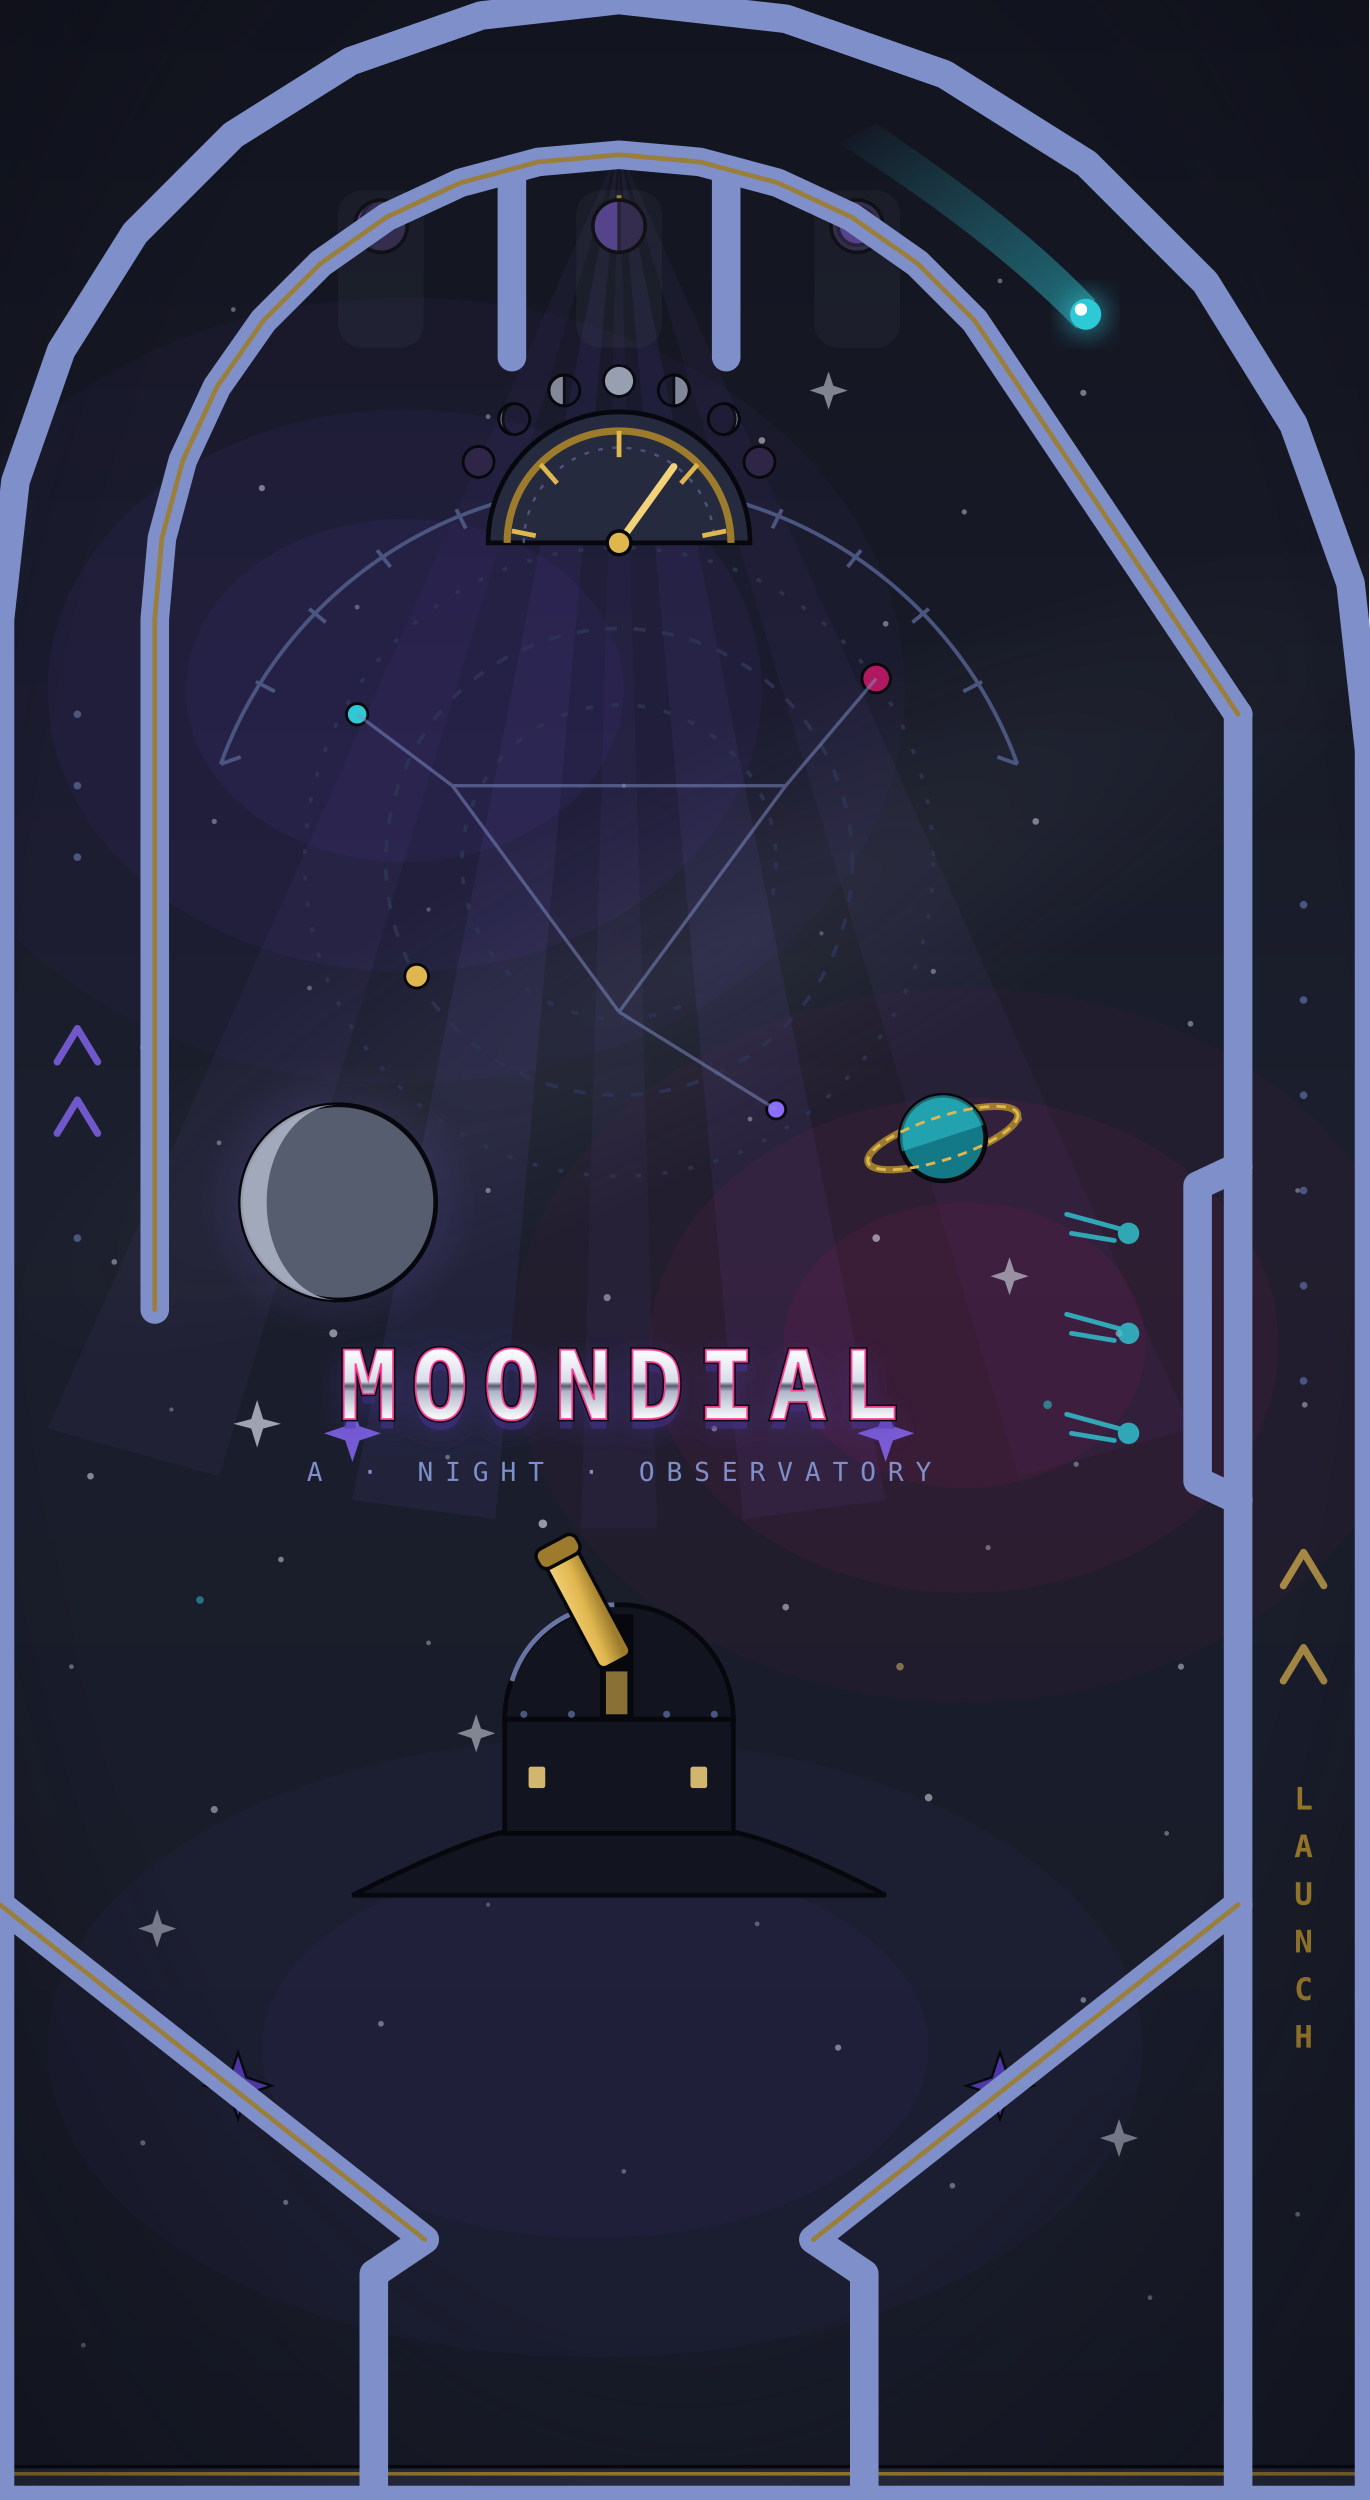
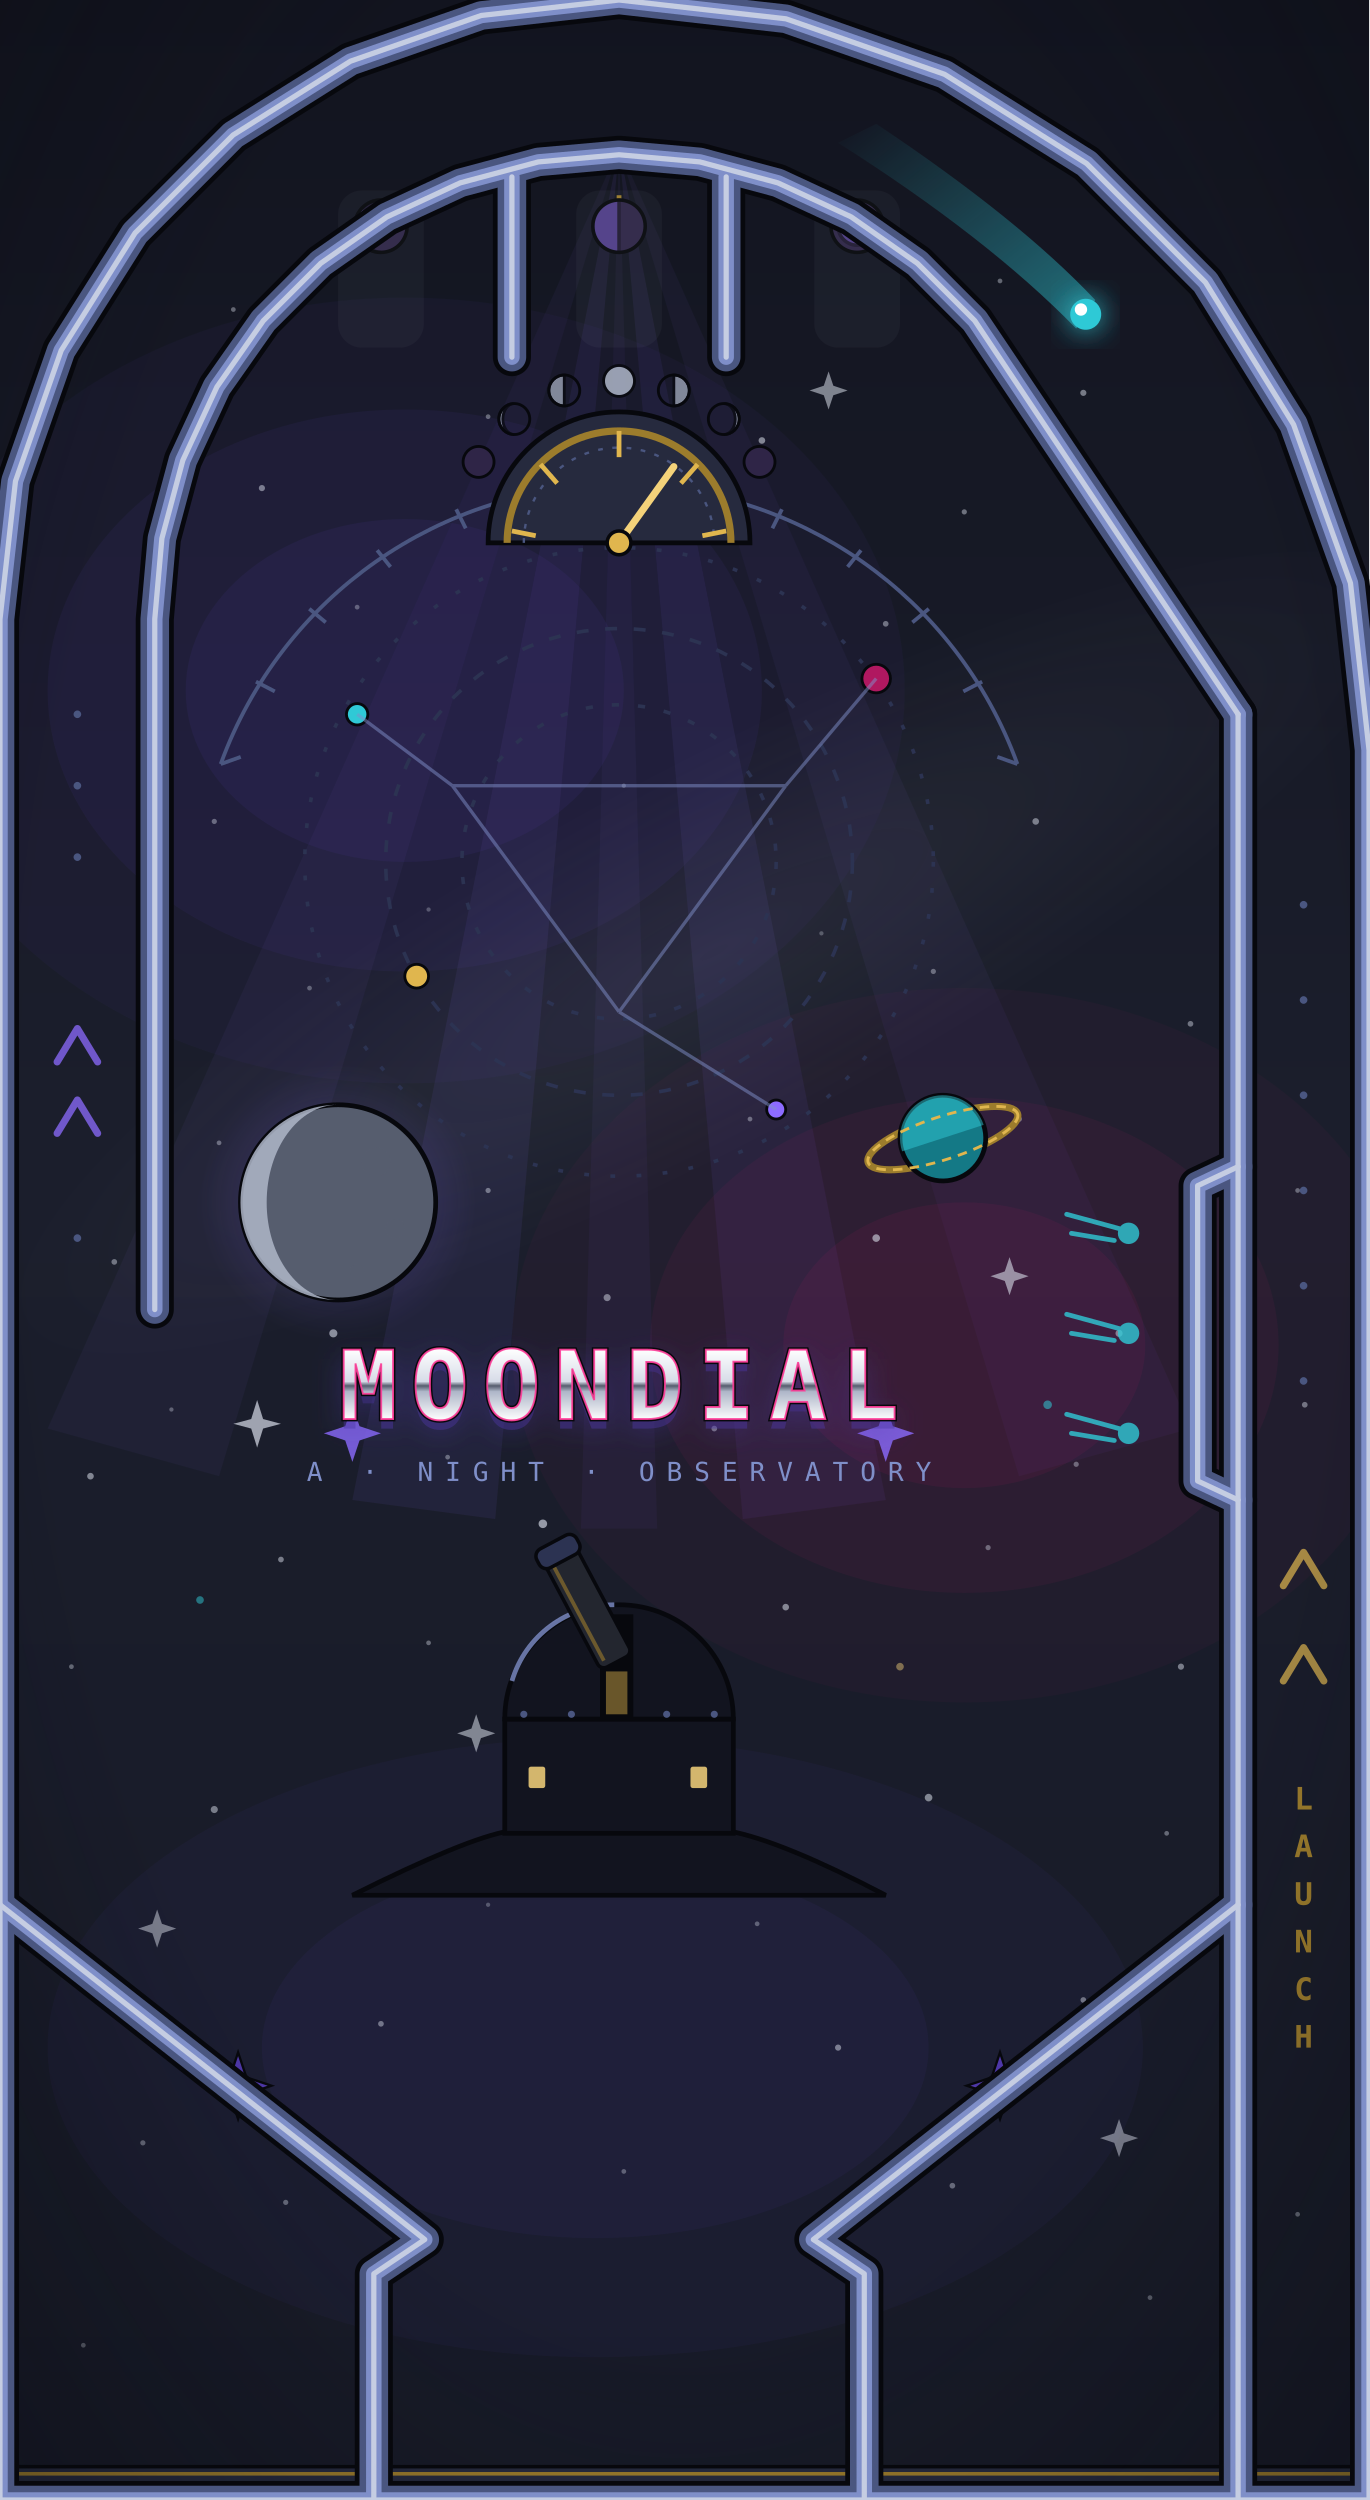
<svg xmlns="http://www.w3.org/2000/svg" viewBox="0 0 575 1050" width="575" height="1050">
  <defs>
    <linearGradient id="fieldGrad" x1="0" y1="0" x2="0" y2="1">
      <stop offset="0" stop-color="#12141f" />
      <stop offset="0.45" stop-color="#1b1e2c" />
      <stop offset="1" stop-color="#171a27" />
    </linearGradient>
    <radialGradient id="vignette" cx="0.5" cy="0.45" r="0.8">
      <stop offset="0.6" stop-color="#07080d" stop-opacity="0" />
      <stop offset="1" stop-color="#07080d" stop-opacity="0.42" />
    </radialGradient>
    <linearGradient id="chromeText" x1="0" y1="0" x2="0" y2="1">
      <stop offset="0" stop-color="#ffffff" />
      <stop offset="0.46" stop-color="#d7dce8" />
      <stop offset="0.52" stop-color="#565d6e" />
      <stop offset="0.60" stop-color="#aeb6c8" />
      <stop offset="1" stop-color="#ffffff" />
    </linearGradient>
    <linearGradient id="brassBar" x1="0" y1="0" x2="1" y2="0.4">
      <stop offset="0" stop-color="#f4d27a" />
      <stop offset="0.55" stop-color="#e0b64e" />
      <stop offset="1" stop-color="#9c7c2c" />
    </linearGradient>
    <radialGradient id="milky" cx="0.5" cy="0.5" r="0.5">
      <stop offset="0" stop-color="#d7dce8" stop-opacity="0.07" />
      <stop offset="1" stop-color="#d7dce8" stop-opacity="0" />
    </radialGradient>
    <radialGradient id="moonGlow" cx="0.5" cy="0.5" r="0.5">
      <stop offset="0" stop-color="#8c6bff" stop-opacity="0.28" />
      <stop offset="1" stop-color="#8c6bff" stop-opacity="0" />
    </radialGradient>
    <linearGradient id="cometTail" x1="1" y1="1" x2="0" y2="0">
      <stop offset="0" stop-color="#2fc9d6" stop-opacity="0.5" />
      <stop offset="1" stop-color="#2fc9d6" stop-opacity="0" />
    </linearGradient>
    <filter id="glowSoft" x="-60%" y="-60%" width="220%" height="220%">
      <feGaussianBlur stdDeviation="6" result="b" />
      <feMerge>
        <feMergeNode in="b" />
        <feMergeNode in="SourceGraphic" />
      </feMerge>
    </filter>
  </defs>
  <g id="art-field">
    <rect x="0" y="0" width="575" height="1050" fill="url(#fieldGrad)" />
    <g fill="#8c6bff">
      <polygon points="260,62 20,600 92,620" opacity="0.05" />
      <polygon points="260,62 148,630 208,638" opacity="0.075" />
      <polygon points="260,62 244,642 276,642" opacity="0.05" />
      <polygon points="260,62 312,638 372,630" opacity="0.075" />
      <polygon points="260,62 428,620 500,600" opacity="0.05" />
    </g>
    <g>
      <ellipse cx="170" cy="290" rx="210" ry="165" fill="#4e37a8" opacity="0.06" />
      <ellipse cx="170" cy="290" rx="150" ry="118" fill="#4e37a8" opacity="0.09" />
      <ellipse cx="170" cy="290" rx="92" ry="72" fill="#4e37a8" opacity="0.11" />
      <ellipse cx="405" cy="565" rx="190" ry="150" fill="#b01860" opacity="0.05" />
      <ellipse cx="405" cy="565" rx="132" ry="104" fill="#b01860" opacity="0.08" />
      <ellipse cx="405" cy="565" rx="76" ry="60" fill="#b01860" opacity="0.10" />
      <ellipse cx="250" cy="860" rx="230" ry="130" fill="#4e37a8" opacity="0.07" />
      <ellipse cx="250" cy="860" rx="140" ry="80" fill="#4e37a8" opacity="0.08" />
    </g>
    <ellipse cx="300" cy="400" rx="340" ry="80" fill="url(#milky)" transform="rotate(-28 300 400)" />
    <g fill="#d7dce8">
      <circle cx="38" cy="620" r="1.4" opacity="0.55" />
      <circle cx="92" cy="480" r="1.0" opacity="0.4" />
      <circle cx="140" cy="560" r="1.7" opacity="0.6" />
      <circle cx="205" cy="500" r="1.1" opacity="0.45" />
      <circle cx="255" cy="545" r="1.5" opacity="0.5" />
      <circle cx="315" cy="470" r="1.0" opacity="0.4" />
      <circle cx="368" cy="520" r="1.6" opacity="0.6" />
      <circle cx="428" cy="470" r="1.2" opacity="0.45" />
      <circle cx="470" cy="560" r="1.5" opacity="0.5" />
      <circle cx="118" cy="655" r="1.2" opacity="0.5" />
      <circle cx="180" cy="690" r="1.0" opacity="0.4" />
      <circle cx="330" cy="675" r="1.4" opacity="0.55" />
      <circle cx="415" cy="650" r="1.1" opacity="0.4" />
      <circle cx="90" cy="760" r="1.5" opacity="0.5" />
      <circle cx="240" cy="756" r="1.1" opacity="0.4" />
      <circle cx="390" cy="755" r="1.6" opacity="0.55" />
      <circle cx="160" cy="850" r="1.2" opacity="0.45" />
      <circle cx="352" cy="860" r="1.3" opacity="0.5" />
      <circle cx="262" cy="912" r="1.0" opacity="0.35" />
      <circle cx="60" cy="900" r="1.1" opacity="0.4" />
      <circle cx="455" cy="840" r="1.2" opacity="0.45" />
      <circle cx="110" cy="205" r="1.3" opacity="0.5" />
      <circle cx="205" cy="175" r="1.0" opacity="0.4" />
      <circle cx="320" cy="185" r="1.4" opacity="0.55" />
      <circle cx="405" cy="215" r="1.1" opacity="0.45" />
      <circle cx="455" cy="165" r="1.3" opacity="0.5" />
      <circle cx="150" cy="255" r="1.0" opacity="0.35" />
      <circle cx="372" cy="262" r="1.2" opacity="0.45" />
      <circle cx="90" cy="345" r="1.1" opacity="0.4" />
      <circle cx="435" cy="345" r="1.4" opacity="0.5" />
      <circle cx="130" cy="415" r="1.0" opacity="0.35" />
      <circle cx="392" cy="408" r="1.1" opacity="0.4" />
      <circle cx="228" cy="640" r="1.8" opacity="0.65" />
      <circle cx="300" cy="600" r="1.2" opacity="0.45" />
      <circle cx="48" cy="530" r="1.2" opacity="0.45" />
      <circle cx="496" cy="700" r="1.3" opacity="0.5" />
      <circle cx="72" cy="592" r="0.9" opacity="0.35" />
      <circle cx="188" cy="612" r="1.0" opacity="0.4" />
      <circle cx="340" cy="585" r="0.9" opacity="0.35" />
      <circle cx="452" cy="615" r="1.1" opacity="0.4" />
      <circle cx="30" cy="700" r="1.0" opacity="0.4" />
      <circle cx="490" cy="770" r="1.0" opacity="0.4" />
      <circle cx="205" cy="800" r="0.9" opacity="0.3" />
      <circle cx="318" cy="808" r="1.0" opacity="0.35" />
      <circle cx="120" cy="925" r="1.1" opacity="0.4" />
      <circle cx="400" cy="918" r="1.2" opacity="0.4" />
      <circle cx="35" cy="985" r="1.0" opacity="0.35" />
      <circle cx="483" cy="965" r="1.0" opacity="0.35" />
      <circle cx="98" cy="130" r="1.0" opacity="0.4" />
      <circle cx="420" cy="118" r="1.0" opacity="0.4" />
      <circle cx="262" cy="330" r="0.9" opacity="0.3" />
      <circle cx="180" cy="382" r="0.9" opacity="0.3" />
      <circle cx="345" cy="392" r="0.9" opacity="0.3" />
      <circle cx="60" cy="440" r="1.2" opacity="0.45" />
      <circle cx="500" cy="430" r="1.2" opacity="0.45" />
      <circle cx="545" cy="500" r="1.0" opacity="0.4" />
      <circle cx="548" cy="590" r="1.2" opacity="0.45" />
      <circle cx="545" cy="930" r="1.0" opacity="0.4" />
    </g>
    <g fill="#2fc9d6">
      <circle cx="440" cy="590" r="1.8" opacity="0.55" />
      <circle cx="84" cy="672" r="1.6" opacity="0.5" />
    </g>
    <g fill="#f4d27a">
      <circle cx="152" cy="480" r="1.8" opacity="0.5" />
      <circle cx="378" cy="700" r="1.6" opacity="0.45" />
    </g>
    <g fill="#d7dce8">
      <path d="M 108 588 L 110.5 596 L 118 598 L 110.5 600 L 108 608 L 105.5 600 L 98 598 L 105.5 596 Z" opacity="0.7" />
      <path d="M 424 528 L 426 534 L 432 536 L 426 538 L 424 544 L 422 538 L 416 536 L 422 534 Z" opacity="0.6" />
      <path d="M 200 720 L 202 726 L 208 728 L 202 730 L 200 736 L 198 730 L 192 728 L 198 726 Z" opacity="0.55" />
      <path d="M 470 890 L 472 896 L 478 898 L 472 900 L 470 906 L 468 900 L 462 898 L 468 896 Z" opacity="0.5" />
      <path d="M 66 802 L 68 808 L 74 810 L 68 812 L 66 818 L 64 812 L 58 810 L 64 808 Z" opacity="0.5" />
      <path d="M 348 156 L 350 162 L 356 164 L 350 166 L 348 172 L 346 166 L 340 164 L 346 162 Z" opacity="0.55" />
    </g>
  </g>
  <g id="art-motifs">
    <g>
      <circle cx="142" cy="505" r="58" fill="url(#moonGlow)" />
      <circle cx="142" cy="505" r="41" fill="#565d6e" stroke="#07080d" stroke-width="2" />
      <path d="M 142 464 a 41 41 0 0 0 0 82 a 30 41 0 0 1 0 -82 Z" fill="#aeb6c8" opacity="0.85" />
      <circle cx="158" cy="488" r="6" fill="#565d6e" opacity="0.8" />
      <circle cx="166" cy="516" r="4" fill="#565d6e" opacity="0.7" />
      <circle cx="150" cy="534" r="3" fill="#565d6e" opacity="0.6" />
    </g>
    <g transform="rotate(-18 396 478)">
      <ellipse cx="396" cy="478" rx="33" ry="9" fill="none" stroke="#9c7c2c" stroke-width="3" />
      <circle cx="396" cy="478" r="18" fill="#147986" stroke="#07080d" stroke-width="2" />
      <path d="M 378 478 a 18 18 0 0 1 36 0 Z" fill="#2fc9d6" opacity="0.5" />
      <ellipse cx="396" cy="478" rx="33" ry="9" fill="none" stroke="#e0b64e" stroke-width="1.2" stroke-dasharray="4 3" />
    </g>
    <g>
      <path d="M 452 138 Q 415 100 352 60 L 368 52 Q 428 92 460 126 Z" fill="url(#cometTail)" />
      <circle cx="456" cy="132" r="6.5" fill="#2fc9d6" filter="url(#glowSoft)" />
      <circle cx="454" cy="130" r="2.6" fill="#ffffff" />
    </g>
    <g fill="none" stroke="#4a5680">
      <path d="M 92.7 320.9 A 178 178 0 0 1 427.3 320.9" stroke-width="1.6" />
      <g stroke-width="1.6">
        <line x1="92.7" y1="320.9" x2="101.1" y2="317.9" />
        <line x1="107.5" y1="286.3" x2="115.4" y2="290.4" />
        <line x1="129.9" y1="255.7" x2="136.8" y2="261.4" />
        <line x1="158.4" y1="231.1" x2="164.0" y2="238.1" />
        <line x1="191.6" y1="213.9" x2="195.6" y2="221.9" />
        <line x1="227.9" y1="204.9" x2="229.9" y2="213.6" />
        <line x1="292.1" y1="204.9" x2="290.1" y2="213.6" />
        <line x1="328.4" y1="213.9" x2="324.4" y2="221.9" />
        <line x1="361.6" y1="231.1" x2="356.0" y2="238.1" />
        <line x1="390.1" y1="255.7" x2="383.2" y2="261.4" />
        <line x1="412.5" y1="286.3" x2="404.6" y2="290.4" />
        <line x1="427.3" y1="320.9" x2="418.9" y2="317.9" />
      </g>
      <line x1="260" y1="82" x2="260" y2="94" stroke="#9c7c2c" stroke-width="2" />
    </g>
    <g fill="none" stroke="#2c3352" stroke-width="1.5">
      <circle cx="260" cy="362" r="66" stroke-dasharray="3 8" />
      <circle cx="260" cy="362" r="98" stroke-dasharray="5 7" />
      <circle cx="260" cy="362" r="132" stroke-dasharray="2 9" />
    </g>
    <g stroke="#07080d" stroke-width="1.2">
      <circle cx="175" cy="410" r="5" fill="#e0b64e" />
      <circle cx="368" cy="285" r="6" fill="#b01860" />
      <circle cx="150" cy="300" r="4.5" fill="#2fc9d6" />
      <circle cx="326" cy="466" r="4" fill="#8c6bff" />
    </g>
    <g stroke="#7f8fc9" stroke-width="1.4" opacity="0.5">
      <line x1="190" y1="330" x2="330" y2="330" />
      <line x1="190" y1="330" x2="260" y2="425" />
      <line x1="330" y1="330" x2="260" y2="425" />
      <line x1="190" y1="330" x2="150" y2="300" />
      <line x1="330" y1="330" x2="368" y2="285" />
      <line x1="260" y1="425" x2="326" y2="466" />
    </g>
    <g id="art-moondial">
      <g stroke="#07080d" stroke-width="1.2">
        <circle cx="201" cy="194" r="6.5" fill="#2f2547" />
        <path d="M 216 169.5 a 6.5 6.5 0 0 0 0 13 a 4.8 6.5 0 0 1 0 -13 Z" fill="#aeb6c8" opacity="0.7" />
        <circle cx="216" cy="176" r="6.5" fill="none" />
        <path d="M 237 157.5 a 6.5 6.5 0 0 0 0 13 Z" fill="#aeb6c8" opacity="0.7" />
        <circle cx="237" cy="164" r="6.5" fill="none" stroke="#07080d" />
        <circle cx="260" cy="160" r="6.5" fill="#aeb6c8" opacity="0.85" />
        <path d="M 283 157.5 a 6.5 6.5 0 0 1 0 13 Z" fill="#aeb6c8" opacity="0.7" />
        <circle cx="283" cy="164" r="6.5" fill="none" />
        <path d="M 304 169.5 a 6.5 6.5 0 0 1 0 13 a 4.8 6.5 0 0 0 0 -13 Z" fill="#aeb6c8" opacity="0.7" />
        <circle cx="304" cy="176" r="6.5" fill="none" />
        <circle cx="319" cy="194" r="6.5" fill="#2f2547" />
      </g>
      <path d="M 205 228 A 55 55 0 0 1 315 228 Z" fill="#262a3e" stroke="#07080d" stroke-width="2" />
      <path d="M 213 228 A 47 47 0 0 1 307 228" fill="none" stroke="#9c7c2c" stroke-width="3" />
      <path d="M 220 228 A 40 40 0 0 1 300 228" fill="none" stroke="#4a5680" stroke-width="1" stroke-dasharray="2 4" />
      <g stroke="#e0b64e" stroke-width="2">
        <line x1="260" y1="181" x2="260" y2="192" />
        <line x1="227" y1="195" x2="234" y2="203" />
        <line x1="293" y1="195" x2="286" y2="203" />
        <line x1="215" y1="223" x2="225" y2="225" />
        <line x1="305" y1="223" x2="295" y2="225" />
      </g>
      <line x1="260" y1="228" x2="283" y2="196" stroke="#f4d27a" stroke-width="3" stroke-linecap="round" />
      <circle cx="260" cy="228" r="5" fill="#e0b64e" stroke="#07080d" stroke-width="1.5" />
    </g>
    <g id="art-inserts-moons" stroke="#07080d" stroke-width="1.5">
      <circle cx="160" cy="95" r="11" fill="#2f2547" />
      <path d="M 160 84 a 11 11 0 0 0 0 22 a 8.5 11 0 0 1 0 -22 Z" fill="#8c6bff" opacity="0.35" />
      <circle cx="260" cy="95" r="11" fill="#2f2547" />
      <path d="M 260 84 a 11 11 0 0 0 0 22 Z" fill="#8c6bff" opacity="0.35" />
      <circle cx="360" cy="95" r="11" fill="#2f2547" />
      <circle cx="360" cy="95" r="8" fill="#8c6bff" opacity="0.35" />
    </g>
    <g fill="#d7dce8" opacity="0.04">
      <rect x="142" y="80" width="36" height="66" rx="10" />
      <rect x="242" y="80" width="36" height="66" rx="10" />
      <rect x="342" y="80" width="36" height="66" rx="10" />
    </g>
    <g id="art-comets" opacity="0.8">
      <g stroke="#2fc9d6" stroke-width="2" stroke-linecap="round">
        <line x1="448" y1="510" x2="470" y2="516" />
        <line x1="450" y1="518" x2="468" y2="521" />
        <line x1="448" y1="552" x2="470" y2="558" />
        <line x1="450" y1="560" x2="468" y2="563" />
        <line x1="448" y1="594" x2="470" y2="600" />
        <line x1="450" y1="602" x2="468" y2="605" />
      </g>
      <circle cx="474" cy="518" r="4.5" fill="#2fc9d6" />
      <circle cx="474" cy="560" r="4.5" fill="#2fc9d6" />
      <circle cx="474" cy="602" r="4.5" fill="#2fc9d6" />
    </g>
    <g stroke="#8c6bff" stroke-width="3" fill="none" stroke-linecap="round" stroke-linejoin="round" opacity="0.75">
      <path d="M 24 476 L 32.5 462 L 41 476" />
      <path d="M 24 446 L 32.5 432 L 41 446" />
    </g>
    <g fill="#4a5680">
      <circle cx="32.5" cy="300" r="1.6" />
      <circle cx="32.5" cy="330" r="1.6" />
      <circle cx="32.5" cy="360" r="1.6" />
      <circle cx="32.5" cy="520" r="1.6" />
    </g>
  </g>
  <g id="art-lower">
    <g id="art-wordmark">
      <path d="M 148 590 L 151 599 L 160 602 L 151 605 L 148 614 L 145 605 L 136 602 L 145 599 Z" fill="#8c6bff" opacity="0.8" />
      <path d="M 372 590 L 375 599 L 384 602 L 375 605 L 372 614 L 369 605 L 360 602 L 369 599 Z" fill="#8c6bff" opacity="0.8" />
      <text x="260" y="600" text-anchor="middle" font-family="ui-monospace, monospace" font-size="40" font-weight="800" letter-spacing="6" fill="#4e37a8" opacity="0.5" filter="url(#glowSoft)">MOONDIAL</text>
      <text x="260" y="596" text-anchor="middle" font-family="ui-monospace, monospace" font-size="40" font-weight="800" letter-spacing="6" fill="url(#chromeText)" stroke="#07080d" stroke-width="2" paint-order="stroke">MOONDIAL</text>
      <text x="260" y="596" text-anchor="middle" font-family="ui-monospace, monospace" font-size="40" font-weight="800" letter-spacing="6" fill="none" stroke="#ff3e9a" stroke-width="0.8" opacity="0.9">MOONDIAL</text>
      <text x="260" y="622" text-anchor="middle" font-family="ui-monospace, monospace" font-size="11" letter-spacing="5" fill="#7f8fc9">A · NIGHT · OBSERVATORY</text>
    </g>
    <g id="art-observatory">
      <path d="M 148 796 Q 196 772 214 769 L 306 769 Q 328 773 372 796 Z" fill="#12141f" stroke="#07080d" stroke-width="2" />
      <rect x="212" y="722" width="96" height="48" fill="#12141f" stroke="#07080d" stroke-width="2" />
      <path d="M 212 722 A 48 48 0 0 1 308 722 Z" fill="#12141f" stroke="#07080d" stroke-width="2" />
      <path d="M 215 706 A 45 45 0 0 1 258 674" fill="none" stroke="#7f8fc9" stroke-width="2" opacity="0.8" />
      <rect x="252" y="678" width="14" height="44" fill="#07080d" />
      <g transform="rotate(-28 259 698)">
-         <rect x="251.5" y="646" width="15" height="52" rx="3" fill="url(#brassBar)" stroke="#07080d" stroke-width="1.5" />
-         <rect x="249.5" y="641" width="19" height="9" rx="3.5" fill="#9c7c2c" stroke="#07080d" stroke-width="1.5" />
-       </g>
-       <rect x="254.5" y="702" width="9" height="18" fill="#e0b64e" opacity="0.6" />
+         <rect x="251.5" y="646" width="15" height="52" rx="3" fill="#23262f" stroke="#07080d" stroke-width="1.5" />
+         <line x1="254.5" y1="649" x2="254.5" y2="695" stroke="#9c7c2c" stroke-width="1.6" opacity="0.6" />
+         <rect x="249.5" y="641" width="19" height="9" rx="3.5" fill="#2c3352" stroke="#07080d" stroke-width="1.5" />
+       </g>
+       <rect x="254.5" y="702" width="9" height="18" fill="#e0b64e" opacity="0.45" />
      <g fill="#f4d27a">
        <rect x="222" y="742" width="7" height="9" rx="1" opacity="0.85" />
        <rect x="290" y="742" width="7" height="9" rx="1" opacity="0.85" />
      </g>
      <g fill="#4a5680">
        <circle cx="220" cy="720" r="1.5" />
        <circle cx="240" cy="720" r="1.5" />
        <circle cx="280" cy="720" r="1.5" />
        <circle cx="300" cy="720" r="1.5" />
      </g>
    </g>
    <g stroke="#07080d" stroke-width="1">
      <path d="M 100 862 L 103.5 872.5 L 114 876 L 103.5 879.5 L 100 890 L 96.5 879.5 L 86 876 L 96.5 872.5 Z" fill="#4e37a8" />
      <path d="M 420 862 L 423.5 872.5 L 434 876 L 423.5 879.5 L 420 890 L 416.5 879.5 L 406 876 L 416.5 872.5 Z" fill="#4e37a8" />
    </g>
    <rect x="0" y="1036" width="575" height="14" fill="#262a3e" stroke="#07080d" stroke-width="1.5" />
    <line x1="0" y1="1039" x2="575" y2="1039" stroke="#9c7c2c" stroke-width="1.5" />
  </g>
  <g id="art-lane">
    <g fill="#4a5680">
      <circle cx="547.5" cy="380" r="1.6" />
      <circle cx="547.5" cy="420" r="1.6" />
      <circle cx="547.5" cy="460" r="1.6" />
      <circle cx="547.5" cy="500" r="1.6" />
      <circle cx="547.5" cy="540" r="1.6" />
      <circle cx="547.5" cy="580" r="1.6" />
    </g>
    <g stroke="#e0b64e" stroke-width="3" fill="none" stroke-linecap="round" stroke-linejoin="round" opacity="0.7">
      <path d="M 539 706 L 547.5 692 L 556 706" />
      <path d="M 539 666 L 547.5 652 L 556 666" />
    </g>
    <g font-family="ui-monospace, monospace" font-size="13" font-weight="700" fill="#9c7c2c" text-anchor="middle">
      <text x="547.5" y="760">L</text>
      <text x="547.5" y="780">A</text>
      <text x="547.5" y="800">U</text>
      <text x="547.5" y="820">N</text>
      <text x="547.5" y="840">C</text>
      <text x="547.5" y="860">H</text>
    </g>
  </g>
  <g id="art-vignette">
    <rect x="0" y="0" width="575" height="1050" fill="url(#vignette)" />
  </g>
-   <g stroke="#7f8fc9" stroke-width="12" stroke-linecap="round" stroke-linejoin="round" fill="none">
-     <path stroke-width="12" id="collision-loop-shell" d="M 0 1050 L 0 260 L 6.5 202.1 L 25.7 147.2 L 56.7 97.9 L 97.9 56.7 L 147.2 25.7 L 202.1 6.5 L 260 0 L 330.1 7.9 L 396.7 31.2 L 456.4 68.7 L 506.3 118.6 L 543.3 178.3 L 567.2 244.9 L 575 315 L 575 1050 Z" />
-     <path stroke-width="12" id="collision-wall-funnel-left" d="M 0 800 L 178.4 940.6 L 157 955 L 157 1050" />
-     <path stroke-width="12" id="collision-wall-funnel-right" d="M 520 800 L 341.6 940.6 L 363 955 L 363 1050" />
-     <path stroke-width="12" id="collision-wall-lane" d="M 520 300 L 520 1050" />
-     <path stroke-width="12" id="collision-wall-orbit" d="M 65 550 L 65 260 L 68.0 226.1 L 76.8 193.3 L 91.1 162.5 L 110.6 134.7 L 134.7 110.6 L 162.5 91.1 L 193.3 76.8 L 226.1 68.0 L 260 65 L 293.9 68.0 L 326.7 76.8 L 357.5 91.1 L 385.3 110.6 L 409.4 134.7 L 520 300" />
-     <path stroke-width="12" id="collision-wall-divider-left" d="M 215 74.3 L 215 150" />
-     <path stroke-width="12" id="collision-wall-divider-right" d="M 305 74.3 L 305 150" />
-     <path stroke-width="12" id="collision-wall-bank-housing" d="M 520 490 L 503 498 L 503 622 L 520 630" />
-   </g>
-   <g stroke="#9c7c2c" stroke-width="2" fill="none" stroke-linecap="round" stroke-linejoin="round" opacity="0.9">
-     <path d="M 0 800 L 178.4 940.6" />
-     <path d="M 520 800 L 341.6 940.6" />
-     <path d="M 65 550 L 65 260 L 68.0 226.1 L 76.8 193.3 L 91.1 162.5 L 110.6 134.7 L 134.7 110.6 L 162.5 91.1 L 193.3 76.8 L 226.1 68.0 L 260 65 L 293.9 68.0 L 326.7 76.8 L 357.5 91.1 L 385.3 110.6 L 409.4 134.7 L 520 300" />
+   <defs>
+     <g id="collision-paths" fill="none">
+       <path data-width="12" id="collision-loop-shell" d="M 0 1050 L 0 260 L 6.5 202.1 L 25.7 147.2 L 56.7 97.9 L 97.9 56.7 L 147.2 25.7 L 202.1 6.5 L 260 0 L 330.1 7.9 L 396.7 31.2 L 456.4 68.7 L 506.3 118.6 L 543.3 178.3 L 567.2 244.9 L 575 315 L 575 1050 Z" />
+       <path data-width="12" id="collision-wall-funnel-left" d="M 0 800 L 178.4 940.6 L 157 955 L 157 1050" />
+       <path data-width="12" id="collision-wall-funnel-right" d="M 520 800 L 341.6 940.6 L 363 955 L 363 1050" />
+       <path data-width="12" id="collision-wall-lane" d="M 520 300 L 520 1050" />
+       <path data-width="12" id="collision-wall-orbit" d="M 65 550 L 65 260 L 68.0 226.1 L 76.8 193.3 L 91.1 162.5 L 110.6 134.7 L 134.7 110.6 L 162.5 91.1 L 193.3 76.8 L 226.1 68.0 L 260 65 L 293.9 68.0 L 326.7 76.8 L 357.5 91.1 L 385.3 110.6 L 409.4 134.7 L 520 300" />
+       <path data-width="12" id="collision-wall-divider-left" d="M 215 74.3 L 215 150" />
+       <path data-width="12" id="collision-wall-divider-right" d="M 305 74.3 L 305 150" />
+       <path data-width="12" id="collision-wall-bank-housing" d="M 520 490 L 503 498 L 503 622 L 520 630" />
+     </g>
+   </defs>
+   <g id="art-rails" fill="none" stroke-linecap="round" stroke-linejoin="round">
+     <g stroke="#07080d" stroke-width="16">
+       <use href="#collision-paths" />
+     </g>
+     <g stroke="#4a5680" stroke-width="12">
+       <use href="#collision-paths" />
+     </g>
+     <g stroke="#7f8fc9" stroke-width="6.5">
+       <use href="#collision-paths" />
+     </g>
+     <g stroke="#d7dce8" stroke-width="2.2" opacity="0.8">
+       <use href="#collision-paths" />
+     </g>
  </g>
  <g fill="none" stroke="none">
    <rect id="sensor-drain" x="0" y="1005" width="520" height="30" />
    <rect id="sensor-rollover-1" x="145" y="105" width="30" height="20" />
    <rect id="sensor-rollover-2" x="245" y="105" width="30" height="20" />
    <rect id="sensor-rollover-3" x="345" y="105" width="30" height="20" />
    <rect id="sensor-spinner" x="0" y="394" width="65" height="12" />
    <rect id="sensor-ramp-entry" x="2.5" y="492" width="60" height="16" />
    <rect id="sensor-ramp-exit" x="442" y="117" width="36" height="36" />
  </g>
  <g fill="none" stroke="none">
    <circle id="anchor-flipper-left" cx="171" cy="950" r="5" />
    <circle id="anchor-flipper-right" cx="349" cy="950" r="5" />
    <circle id="anchor-spawn" cx="547.5" cy="1000" r="5" />
    <circle id="anchor-bumper-1" cx="190" cy="330" r="5" />
    <circle id="anchor-bumper-2" cx="330" cy="330" r="5" />
    <circle id="anchor-bumper-3" cx="260" cy="425" r="5" />
  </g>
</svg>
